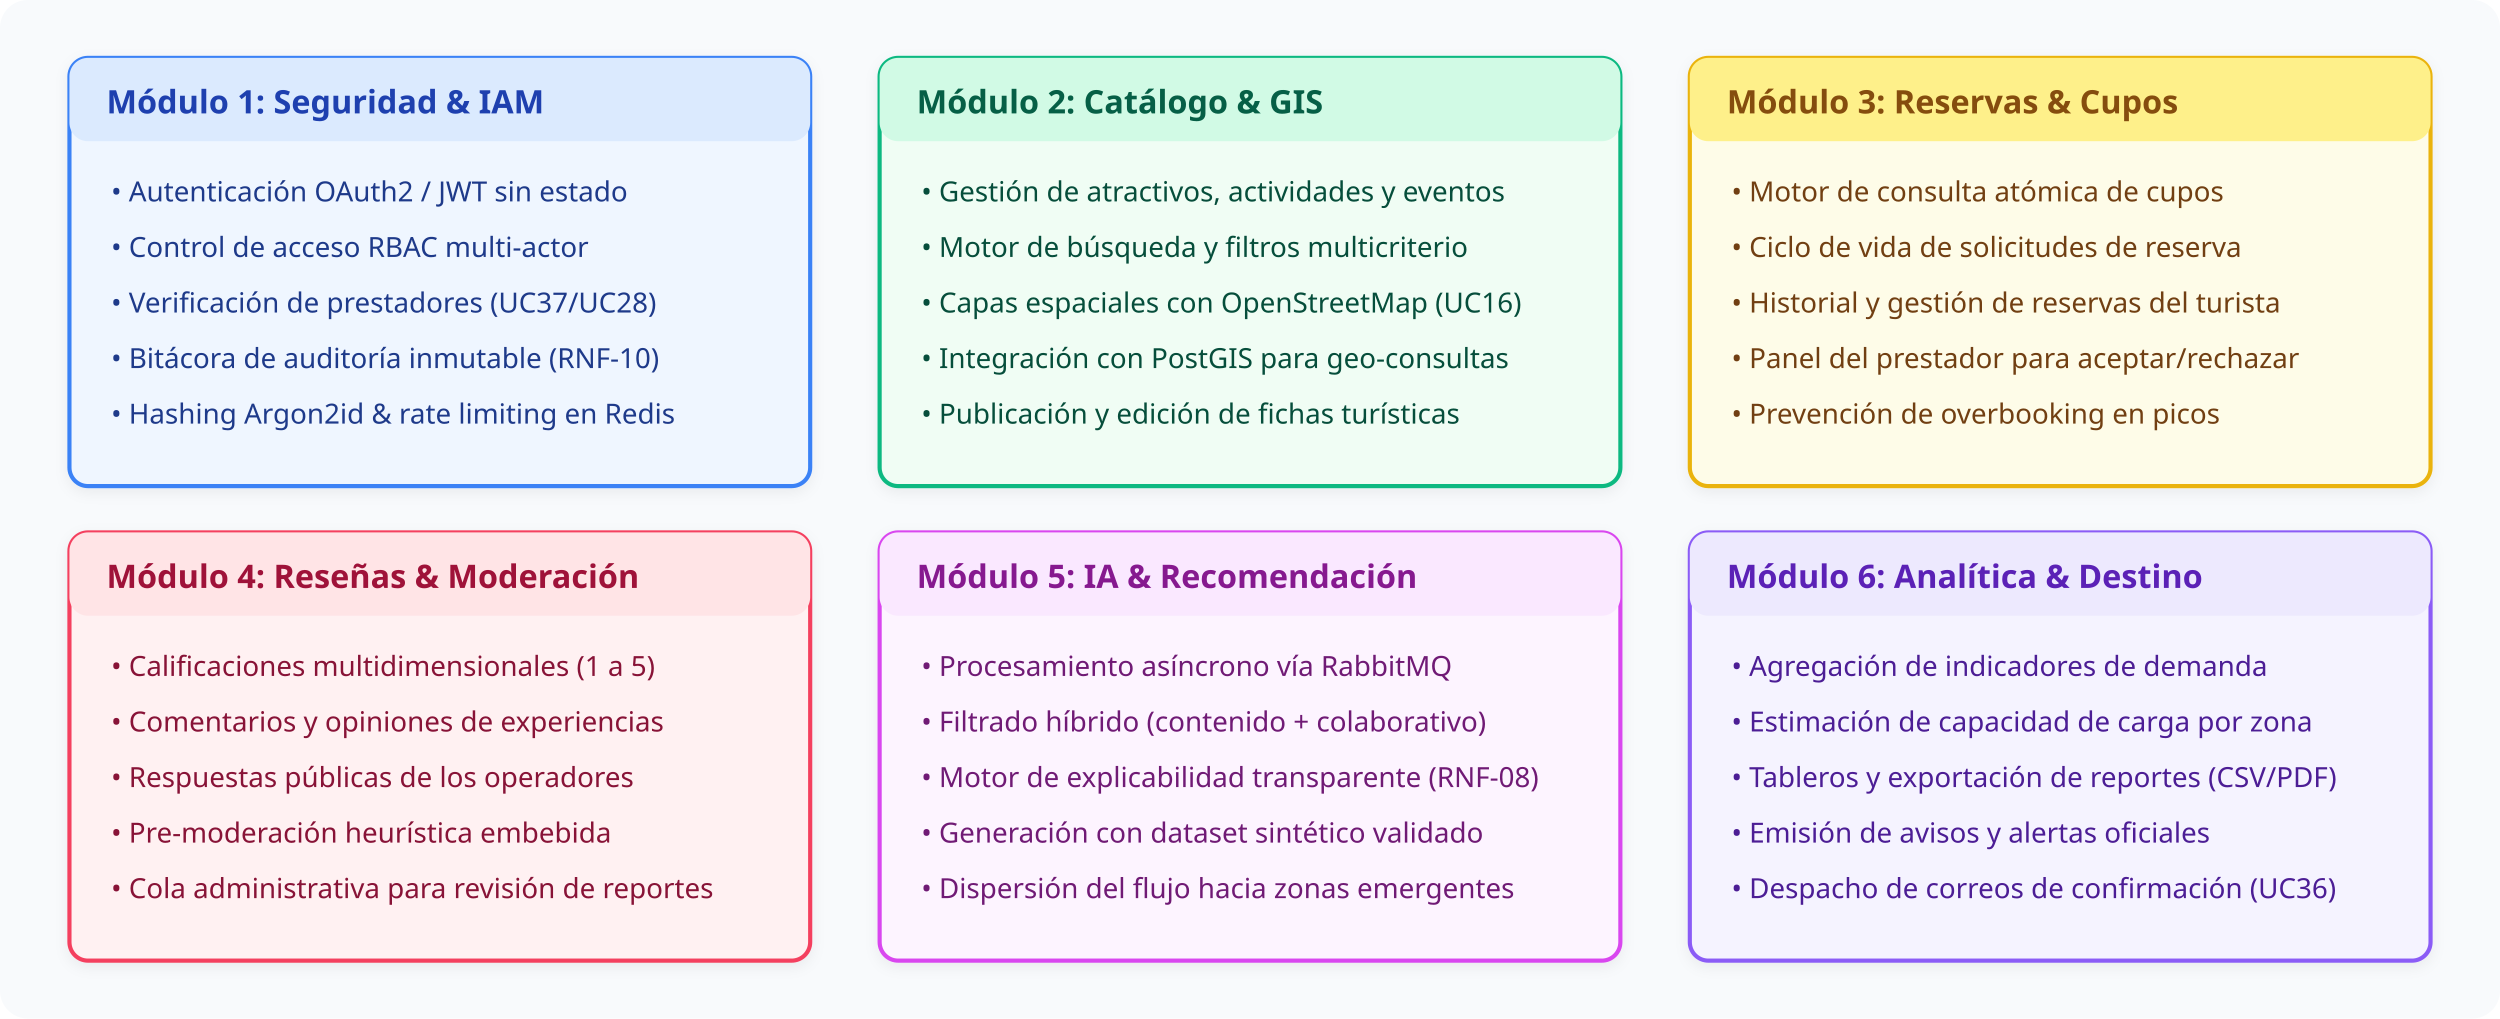
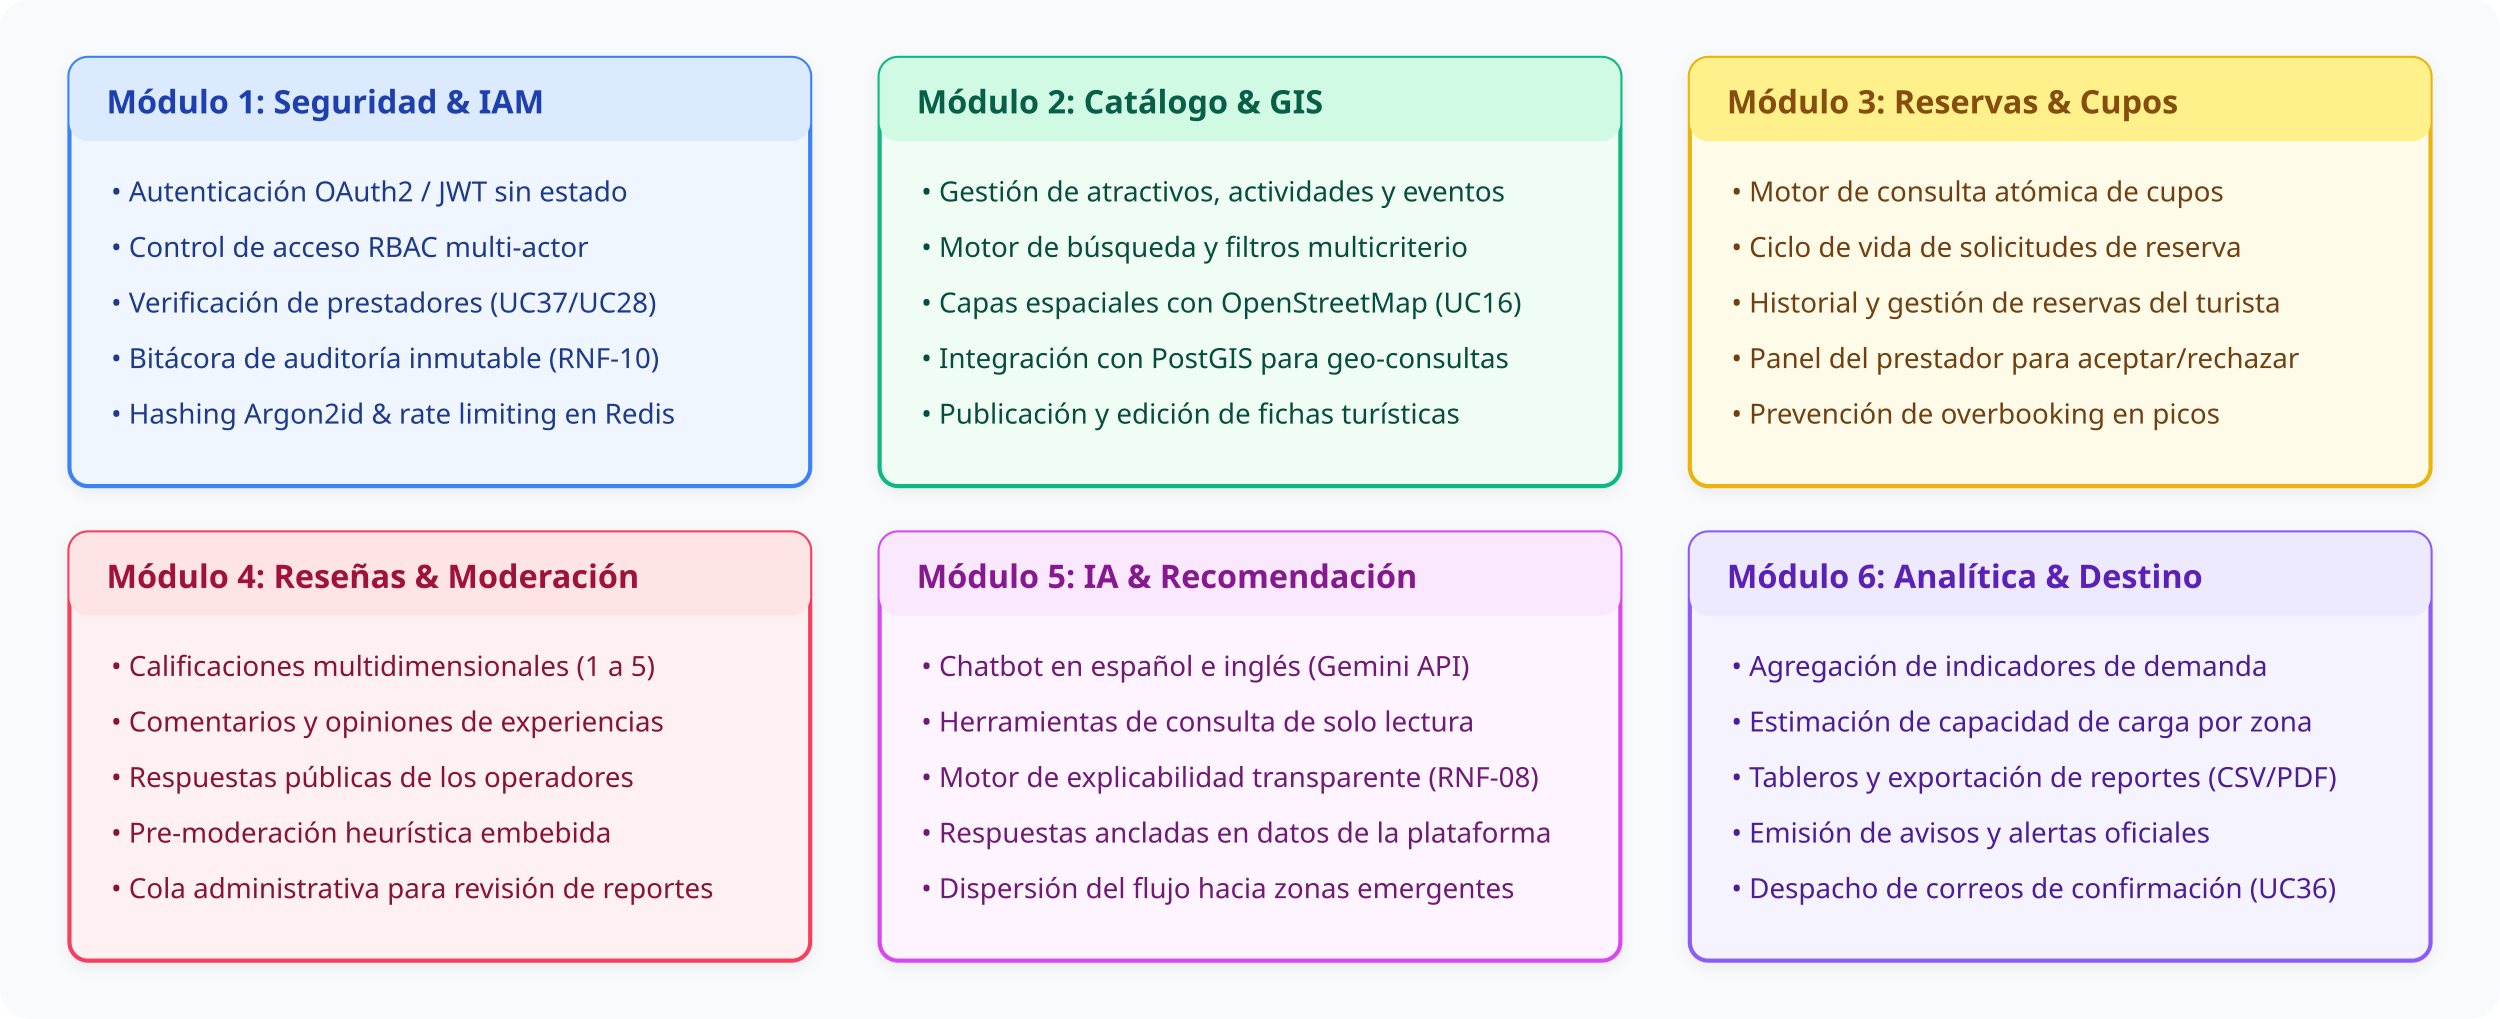
<svg xmlns="http://www.w3.org/2000/svg" viewBox="0 0 1080 440" width="100%" height="100%">
  <defs>
    <style>
      .card-title { font-family: 'Segoe UI', -apple-system, sans-serif; font-size: 14px; font-weight: bold; }
      .card-item { font-family: 'Segoe UI', sans-serif; font-size: 12px; }
    </style>
    <filter id="shadow3" x="-2%" y="-3%" width="104%" height="108%" filterUnits="userSpaceOnUse">
      <feDropShadow dx="0" dy="2" stdDeviation="3" flood-color="#000" flood-opacity="0.06" />
    </filter>
  </defs>
  <rect width="1080" height="440" fill="#f8fafc" rx="12" />
  <g transform="translate(30, 25)">
    <rect width="320" height="185" rx="8" fill="#eff6ff" stroke="#3b82f6" stroke-width="1.8" filter="url(#shadow3)" />
    <rect width="320" height="36" rx="8" fill="#dbeafe" />
    <text x="16" y="24" class="card-title" fill="#1e40af">Módulo 1: Seguridad &amp; IAM</text>
    <text x="18" y="62" class="card-item" fill="#1e3a8a">• Autenticación OAuth2 / JWT sin estado</text>
    <text x="18" y="86" class="card-item" fill="#1e3a8a">• Control de acceso RBAC multi-actor</text>
    <text x="18" y="110" class="card-item" fill="#1e3a8a">• Verificación de prestadores (UC37/UC28)</text>
    <text x="18" y="134" class="card-item" fill="#1e3a8a">• Bitácora de auditoría inmutable (RNF-10)</text>
    <text x="18" y="158" class="card-item" fill="#1e3a8a">• Hashing Argon2id &amp; rate limiting en Redis</text>
  </g>
  <g transform="translate(380, 25)">
    <rect width="320" height="185" rx="8" fill="#f0fdf4" stroke="#10b981" stroke-width="1.8" filter="url(#shadow3)" />
    <rect width="320" height="36" rx="8" fill="#d1fae5" />
    <text x="16" y="24" class="card-title" fill="#065f46">Módulo 2: Catálogo &amp; GIS</text>
    <text x="18" y="62" class="card-item" fill="#064e3b">• Gestión de atractivos, actividades y eventos</text>
    <text x="18" y="86" class="card-item" fill="#064e3b">• Motor de búsqueda y filtros multicriterio</text>
    <text x="18" y="110" class="card-item" fill="#064e3b">• Capas espaciales con OpenStreetMap (UC16)</text>
    <text x="18" y="134" class="card-item" fill="#064e3b">• Integración con PostGIS para geo-consultas</text>
    <text x="18" y="158" class="card-item" fill="#064e3b">• Publicación y edición de fichas turísticas</text>
  </g>
  <g transform="translate(730, 25)">
    <rect width="320" height="185" rx="8" fill="#fefce8" stroke="#eab308" stroke-width="1.8" filter="url(#shadow3)" />
    <rect width="320" height="36" rx="8" fill="#fef08a" />
    <text x="16" y="24" class="card-title" fill="#854d0e">Módulo 3: Reservas &amp; Cupos</text>
    <text x="18" y="62" class="card-item" fill="#713f12">• Motor de consulta atómica de cupos</text>
    <text x="18" y="86" class="card-item" fill="#713f12">• Ciclo de vida de solicitudes de reserva</text>
    <text x="18" y="110" class="card-item" fill="#713f12">• Historial y gestión de reservas del turista</text>
    <text x="18" y="134" class="card-item" fill="#713f12">• Panel del prestador para aceptar/rechazar</text>
    <text x="18" y="158" class="card-item" fill="#713f12">• Prevención de overbooking en picos</text>
  </g>
  <g transform="translate(30, 230)">
    <rect width="320" height="185" rx="8" fill="#fff1f2" stroke="#f43f5e" stroke-width="1.8" filter="url(#shadow3)" />
    <rect width="320" height="36" rx="8" fill="#ffe4e6" />
    <text x="16" y="24" class="card-title" fill="#9f1239">Módulo 4: Reseñas &amp; Moderación</text>
    <text x="18" y="62" class="card-item" fill="#881337">• Calificaciones multidimensionales (1 a 5)</text>
    <text x="18" y="86" class="card-item" fill="#881337">• Comentarios y opiniones de experiencias</text>
    <text x="18" y="110" class="card-item" fill="#881337">• Respuestas públicas de los operadores</text>
    <text x="18" y="134" class="card-item" fill="#881337">• Pre-moderación heurística embebida</text>
    <text x="18" y="158" class="card-item" fill="#881337">• Cola administrativa para revisión de reportes</text>
  </g>
  <g transform="translate(380, 230)">
    <rect width="320" height="185" rx="8" fill="#fdf4ff" stroke="#d946ef" stroke-width="1.8" filter="url(#shadow3)" />
    <rect width="320" height="36" rx="8" fill="#fae8ff" />
    <text x="16" y="24" class="card-title" fill="#86198f">Módulo 5: IA &amp; Recomendación</text>
-     <text x="18" y="62" class="card-item" fill="#701a75">• Procesamiento asíncrono vía RabbitMQ</text>
-     <text x="18" y="86" class="card-item" fill="#701a75">• Filtrado híbrido (contenido + colaborativo)</text>
+     <text x="18" y="62" class="card-item" fill="#701a75">• Chatbot en español e inglés (Gemini API)</text>
+     <text x="18" y="86" class="card-item" fill="#701a75">• Herramientas de consulta de solo lectura</text>
    <text x="18" y="110" class="card-item" fill="#701a75">• Motor de explicabilidad transparente (RNF-08)</text>
-     <text x="18" y="134" class="card-item" fill="#701a75">• Generación con dataset sintético validado</text>
+     <text x="18" y="134" class="card-item" fill="#701a75">• Respuestas ancladas en datos de la plataforma</text>
    <text x="18" y="158" class="card-item" fill="#701a75">• Dispersión del flujo hacia zonas emergentes</text>
  </g>
  <g transform="translate(730, 230)">
    <rect width="320" height="185" rx="8" fill="#f5f3ff" stroke="#8b5cf6" stroke-width="1.8" filter="url(#shadow3)" />
    <rect width="320" height="36" rx="8" fill="#ede9fe" />
    <text x="16" y="24" class="card-title" fill="#5b21b6">Módulo 6: Analítica &amp; Destino</text>
    <text x="18" y="62" class="card-item" fill="#4c1d95">• Agregación de indicadores de demanda</text>
    <text x="18" y="86" class="card-item" fill="#4c1d95">• Estimación de capacidad de carga por zona</text>
    <text x="18" y="110" class="card-item" fill="#4c1d95">• Tableros y exportación de reportes (CSV/PDF)</text>
    <text x="18" y="134" class="card-item" fill="#4c1d95">• Emisión de avisos y alertas oficiales</text>
    <text x="18" y="158" class="card-item" fill="#4c1d95">• Despacho de correos de confirmación (UC36)</text>
  </g>
</svg>
